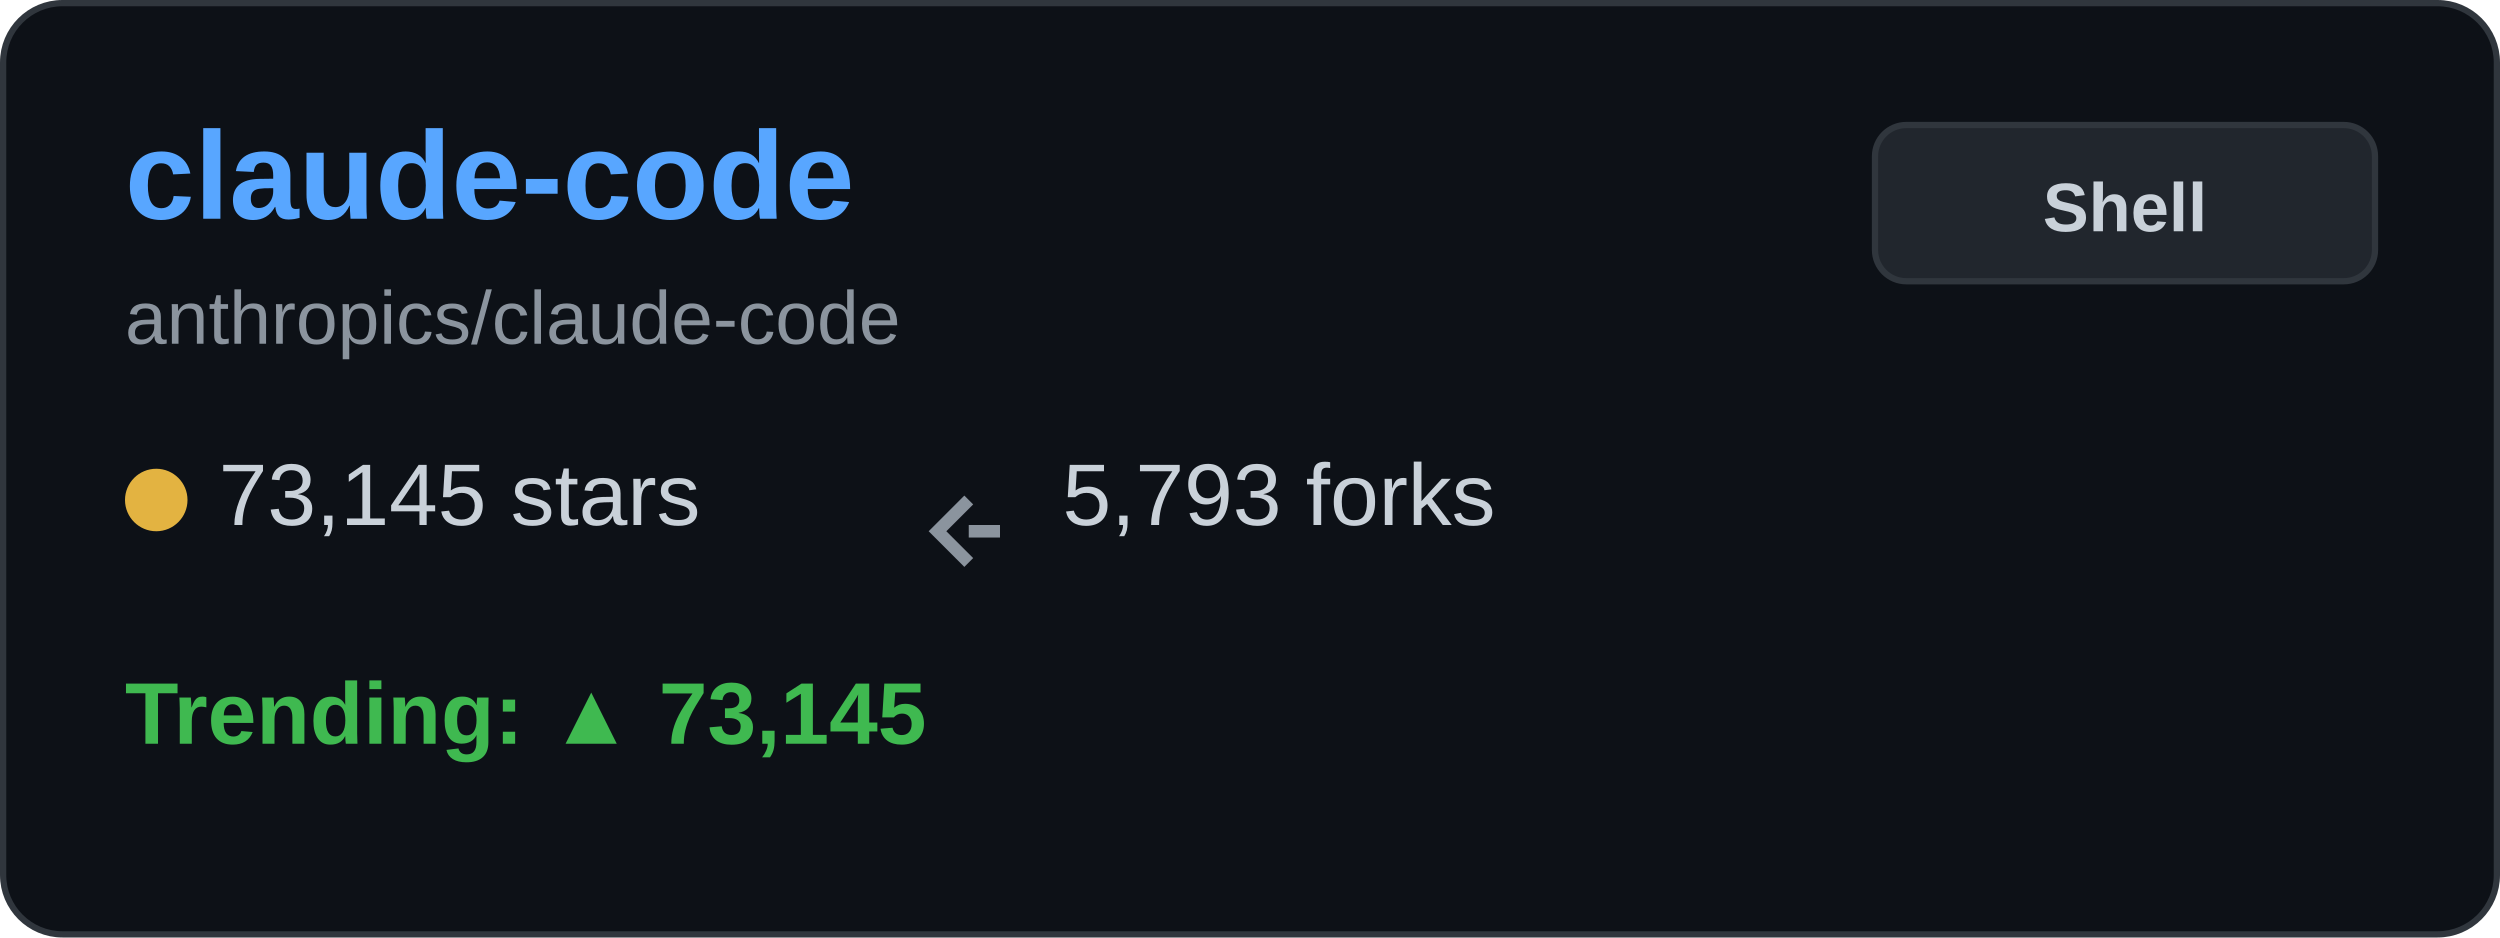
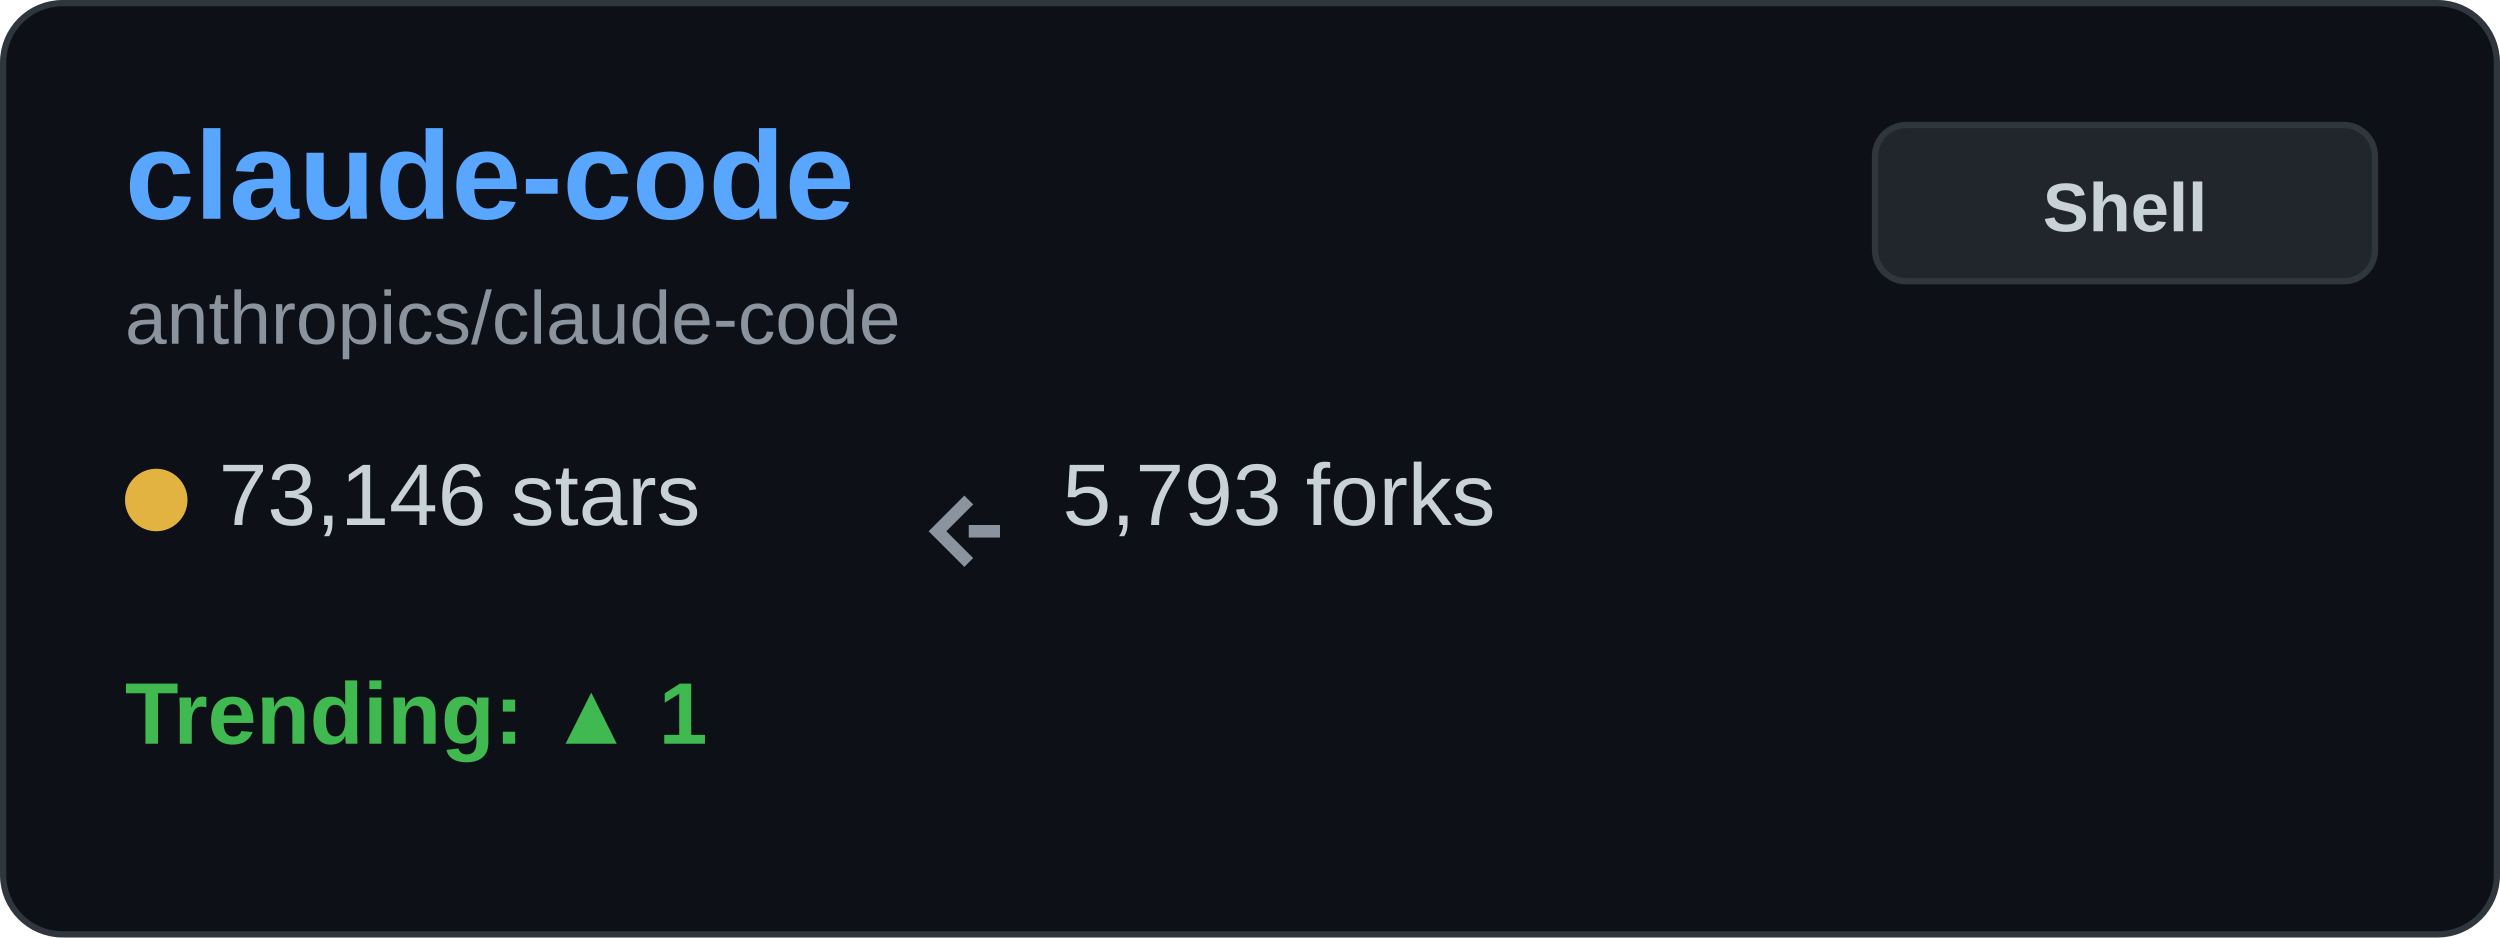
<svg xmlns="http://www.w3.org/2000/svg" width="400" height="150" viewBox="0 0 400 150" fill="none">
  <rect x="0.5" y="0.5" width="399" height="149" rx="9.5" fill="#0d1117" stroke="#30363d" />
  <text x="20" y="35" font-family="Arial, sans-serif" font-size="20" font-weight="bold" fill="#58a6ff">claude-code</text>
  <text x="20" y="55" font-family="Arial, sans-serif" font-size="12" fill="#8b949e">anthropics/claude-code</text>
  <g transform="translate(20, 80)">
    <circle cx="5" cy="0" r="5" fill="#e3b341" />
-     <text x="15" y="4" font-family="Arial, sans-serif" font-size="14" fill="#c9d1d9">73,145 stars</text>
+     <text x="15" y="4" font-family="Arial, sans-serif" font-size="14" fill="#c9d1d9">73,146 stars</text>
  </g>
  <g transform="translate(150, 80)">
    <path d="M5 0 L0 5 L5 10 M5 5 L10 5" stroke="#8b949e" stroke-width="2" fill="none" />
    <text x="20" y="4" font-family="Arial, sans-serif" font-size="14" fill="#c9d1d9">5,793 forks</text>
  </g>
  <g transform="translate(20, 115)">
-     <text x="0" y="4" font-family="Arial, sans-serif" font-size="14" font-weight="bold" fill="#3fb950">Trending: ▲ 73,145</text>
+     <text x="0" y="4" font-family="Arial, sans-serif" font-size="14" font-weight="bold" fill="#3fb950">Trending: ▲ 1</text>
  </g>
  <rect x="300" y="20" width="80" height="25" rx="5" fill="#21262d" stroke="#30363d" />
  <text x="340" y="37" font-family="Arial, sans-serif" font-size="11" font-weight="bold" fill="#c9d1d9" text-anchor="middle">Shell</text>
</svg>
